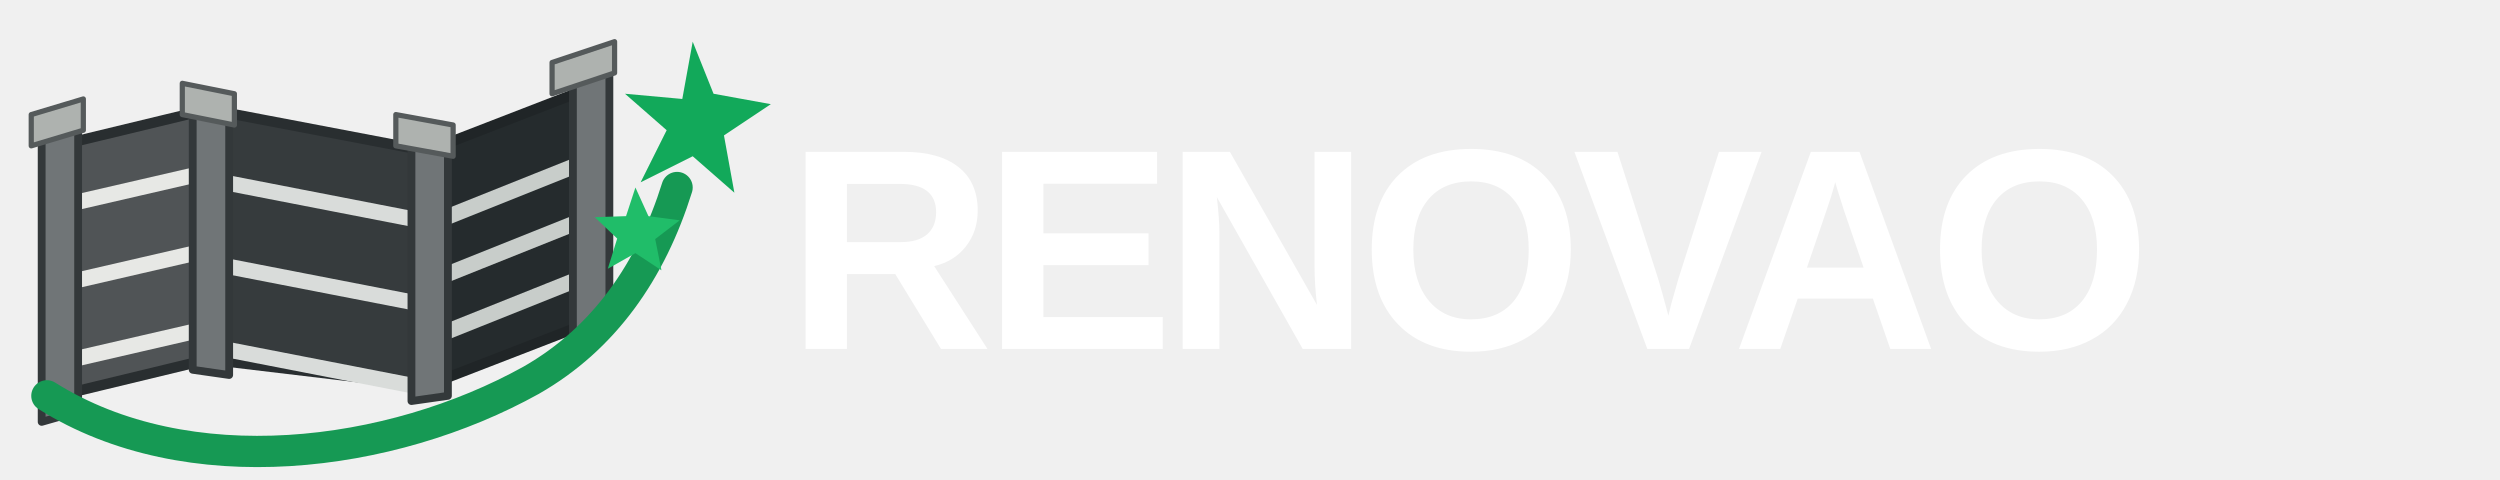
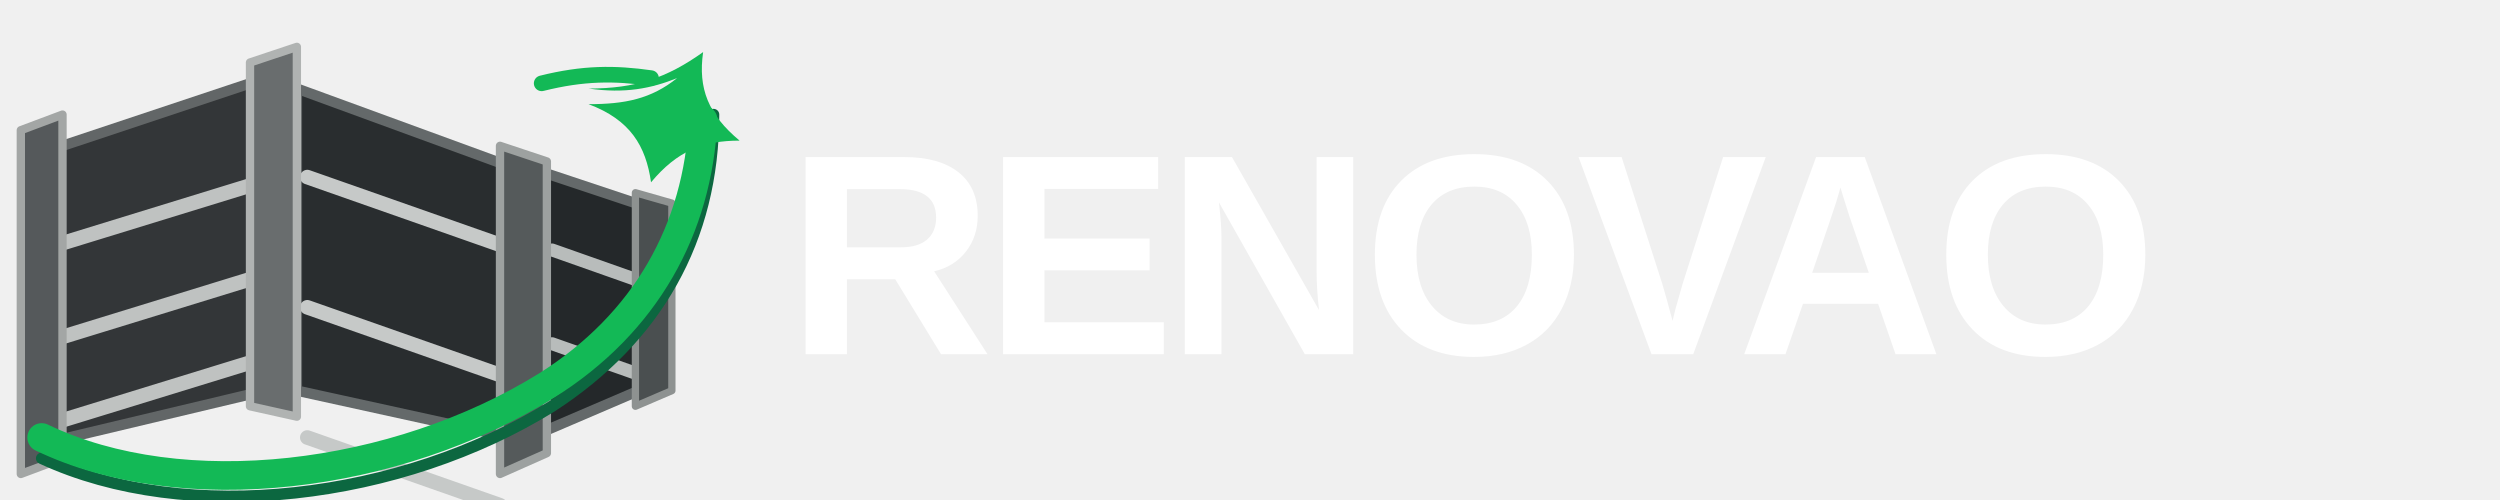
- <svg xmlns="http://www.w3.org/2000/svg" viewBox="0 0 480 92" role="img" aria-labelledby="logoTitle">
-   <g transform="translate(3 4)" stroke-linejoin="round">
-     <path d="M8 24 37 17 37 65 8 72Z" fill="#505456" stroke="#292e30" stroke-width="2" />
-     <path d="m37 17 42 8v45l-42-5z" fill="#363b3d" stroke="#292e30" stroke-width="2" />
-     <path d="m79 25 31-12v45L79 70z" fill="#252b2d" stroke="#202527" stroke-width="2" />
-     <path d="m11 35 26-6m-26 21 26-6m-26 21 26-6" fill="none" stroke="#e7e8e5" stroke-width="3" />
-     <path d="m40 31 36 7m-36 9 36 7m-36 9 36 7" fill="none" stroke="#d9dcda" stroke-width="3" />
-     <path d="m82 38 25-10m-25 21 25-10m-25 21 25-10" fill="none" stroke="#c8cdca" stroke-width="3" />
-     <path d="M5 19 12 17v58l-7 2zM34 13l7 2v53l-7-1zM76 20l7 2v50l-7 1zM107 10l7-3v52l-7 3z" fill="#707577" stroke="#33383a" stroke-width="1.5" />
-     <path d="m3 18 10-3v6l-10 3zm29-6 10 2v6l-10-2zm41 6 11 2v6l-11-2zm30-10 12-4v6l-12 4z" fill="#aeb2af" stroke="#555a5b" stroke-width="1" />
-     <path d="M6 72c27 17 66 12 93-3 14-8 23-21 28-37" fill="none" stroke="#169954" stroke-width="6" stroke-linecap="round" />
-     <path d="m130 4 4 10 11 2-9 6 2 11-8-7-10 5 5-10-8-7 11 1z" fill="#12a95a" />
-     <path d="m119 32 2.5 5.5 6 .8-4.7 3.6 1.2 6-5-3.3-5.3 3 1.8-5.8-4.3-4.1 6-.2z" fill="#20bd69" />
+ <svg xmlns="http://www.w3.org/2000/svg" viewBox="0 0 480 96" role="img" aria-labelledby="renovaoTitle">
+   <g stroke-linejoin="round" stroke-linecap="round">
+     <path d="M9 29 51 15v60L9 85Z" fill="#333638" stroke="#626667" stroke-width="2" />
+     <path d="m57 17 41 15v52L57 75Z" fill="#292d2f" stroke="#64696a" stroke-width="2" />
+     <path d="m104 33 21 7v34l-21 9Z" fill="#24282a" stroke="#64696a" stroke-width="2" />
+     <path d="m11 47 39-12m-39 30 39-12m-39 28 39-12" fill="none" stroke="#bfc2c1" stroke-width="2.8" />
+     <path d="m59 34 37 13m-37 12 37 13m-37 12 37 13" fill="none" stroke="#c6c9c8" stroke-width="2.8" />
+     <path d="m106 48 17 6m-17 12 17 6" fill="none" stroke="#b8bcbb" stroke-width="2.5" />
+     <path d="M4 25 12 22v66l-8 3Z" fill="#55595b" stroke="#a3a6a5" stroke-width="1.6" />
+     <path d="m48 12 9-3v71l-9-2Z" fill="#696d6e" stroke="#b0b3b2" stroke-width="1.6" />
+     <path d="m96 28 9 3v56l-9 4Z" fill="#555a5b" stroke="#9da1a0" stroke-width="1.6" />
+     <path d="m122 37 7 2v36l-7 3Z" fill="#4a4f50" stroke="#8e9291" stroke-width="1.4" />
+     <path d="M8 88c28 13 69 8 98-10 20-13 31-32 31-56" fill="none" stroke="#0c6740" stroke-width="2.2" />
+     <path d="M8 84c27 13 68 8 97-10 19-12 29-30 30-51" fill="none" stroke="#13b956" stroke-width="5.5" />
+     <path d="M113 17c9 0 15-2 22-7-1 7 1 12 7 17-7 0-12 2-17 8-1-7-4-12-12-15 7 0 12-1 17-5-5 2-10 3-17 2Z" fill="#13b956" stroke="none" />
+     <path d="M104 16c8-2 14-2 21-1" fill="none" stroke="#13b956" stroke-width="3" />
  </g>
-   <text x="151" y="67" fill="#ffffff" font-family="Manrope,Arial,Helvetica,sans-serif" font-weight="800" font-size="55" letter-spacing="-2">RENOVAO</text>
+   <text x="151" y="68" fill="#ffffff" font-family="Arial,Helvetica,sans-serif" font-weight="900" font-size="55" letter-spacing="-1.8">RENOVAO</text>
</svg>
